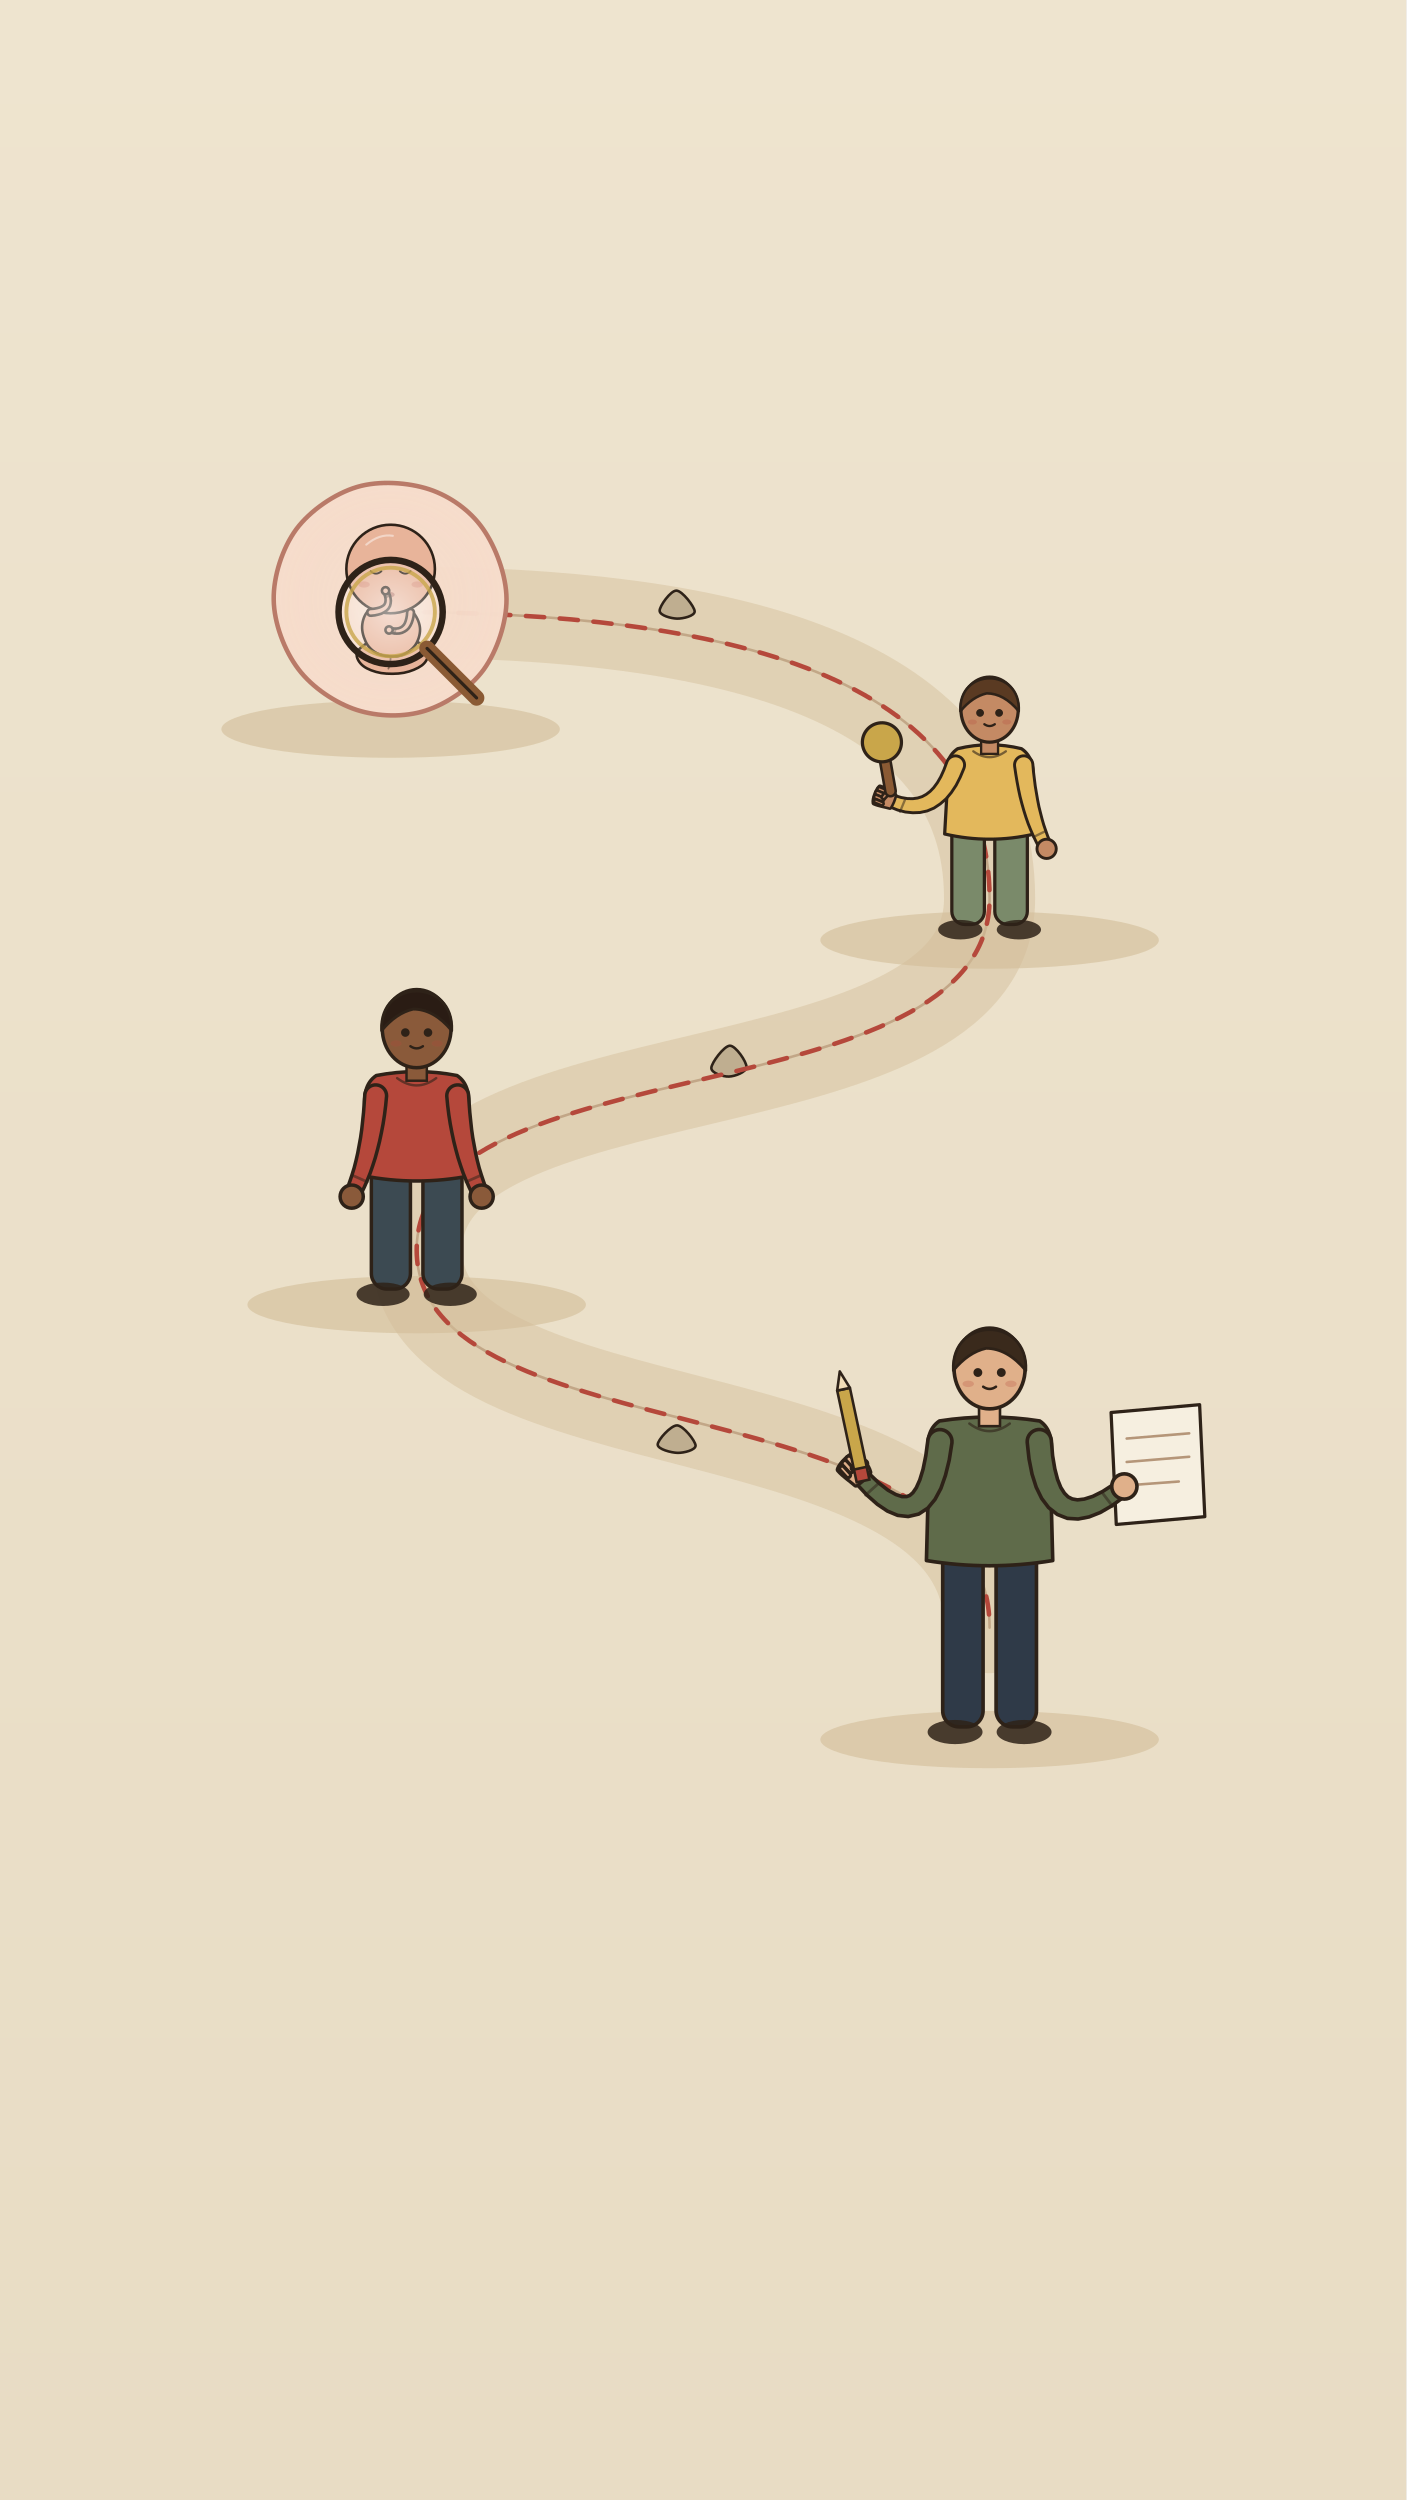
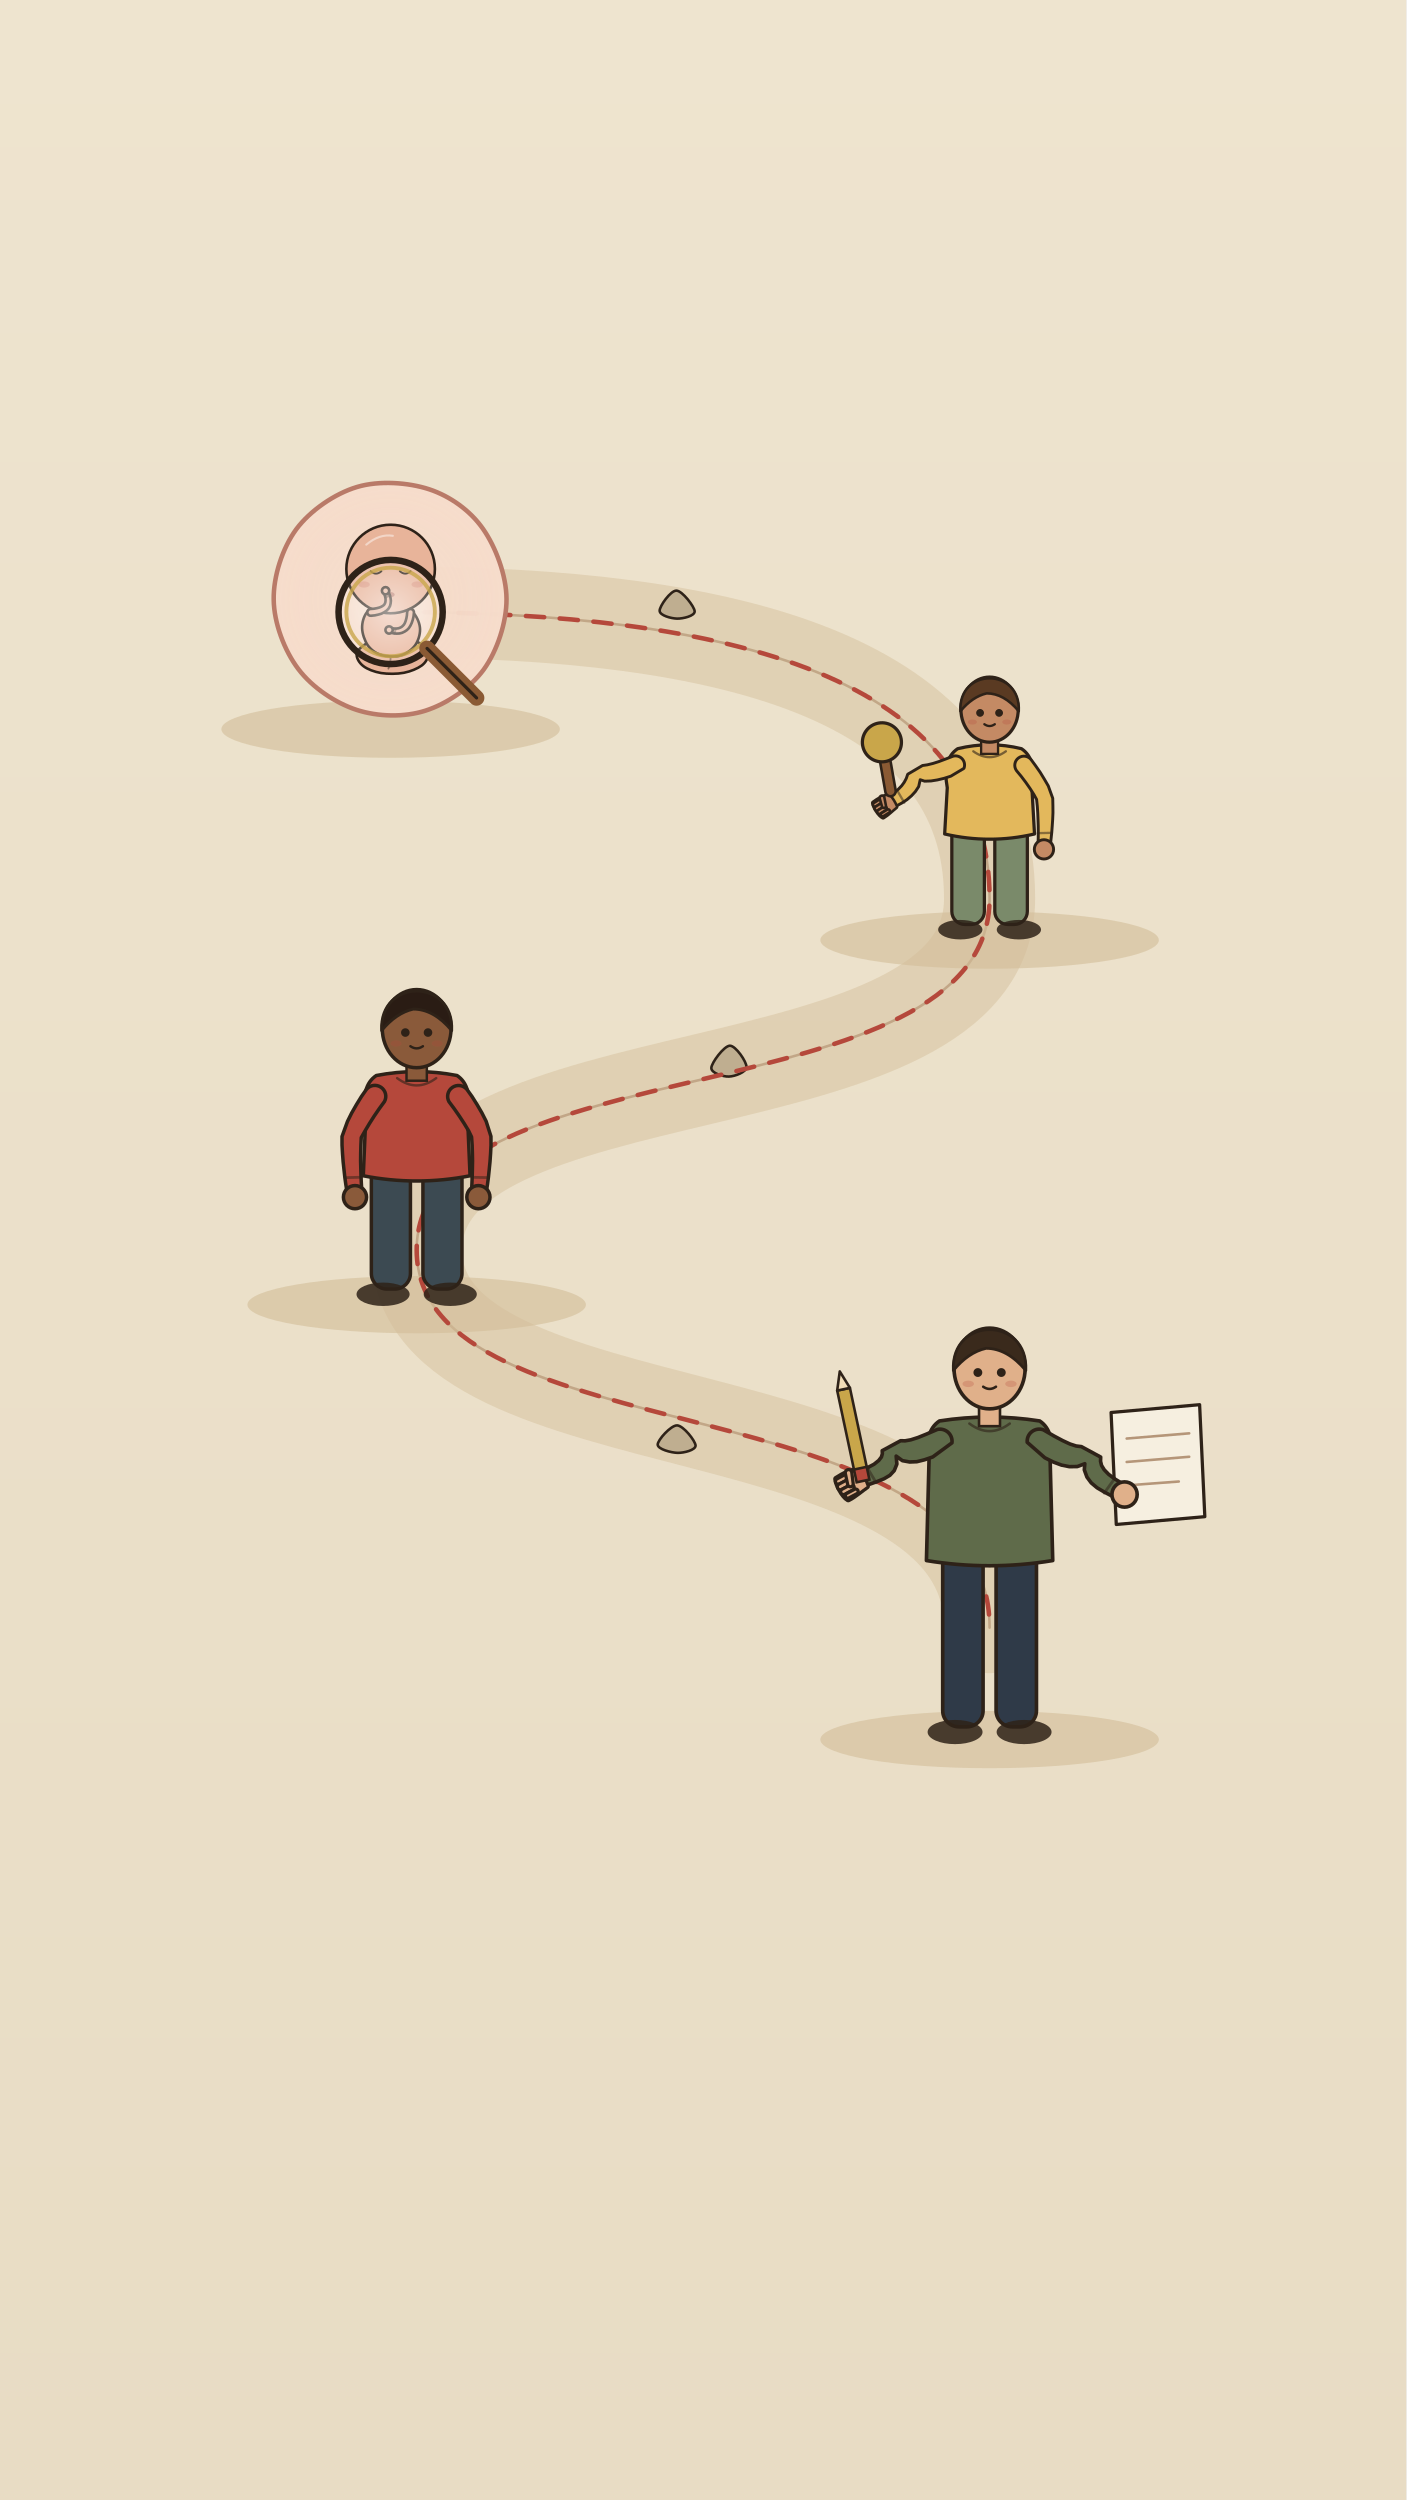
<svg xmlns="http://www.w3.org/2000/svg" viewBox="0 0 1080 1920" width="1080" height="1920">
  <defs>
    <linearGradient id="paper5" x1="0" y1="0" x2="0" y2="1">
      <stop offset="0" stop-color="#eee4cf" />
      <stop offset="1" stop-color="#e8dcc4" />
    </linearGradient>
    <radialGradient id="sac5">
      <stop offset="0" stop-color="#f6dccb" stop-opacity="1" />
      <stop offset=".5" stop-color="#f6dccb" stop-opacity="0.95" />
      <stop offset="1" stop-color="#f6dccb" stop-opacity="1" />
    </radialGradient>
    <radialGradient id="lens5">
      <stop offset="0" stop-color="#ffffff" stop-opacity="0.55" />
      <stop offset="1" stop-color="#ffffff" stop-opacity="0.15" />
    </radialGradient>
    <radialGradient id="spot5">
      <stop offset="0" stop-color="#f2c14e" stop-opacity="0.3" />
      <stop offset="1" stop-color="#f2c14e" stop-opacity="0" />
    </radialGradient>
  </defs>
  <rect id="bg-paper" width="1080" height="1920" fill="url(#paper5)" />
  <g id="bg-timeline-road">
    <path d="M300,470 C560,470 760,520 760,690 C760,860 320,800 320,960 C320,1120 760,1060 760,1250" fill="none" stroke="#d7c3a0" stroke-width="70" stroke-linecap="round" stroke-linejoin="round" opacity="0.55" />
    <path d="M300,470 C560,470 760,520 760,690 C760,860 320,800 320,960 C320,1120 760,1060 760,1250" fill="none" stroke="#8a5a34" stroke-width="2" stroke-linecap="round" stroke-linejoin="round" opacity="0.35" />
  </g>
  <ellipse cx="300" cy="560" rx="130" ry="22" fill="#d2bd98" opacity=".6" />
  <ellipse cx="760" cy="722" rx="130" ry="22" fill="#d2bd98" opacity=".6" />
  <ellipse cx="320" cy="1002" rx="130" ry="22" fill="#d2bd98" opacity=".6" />
  <ellipse cx="760" cy="1336" rx="130" ry="22" fill="#d2bd98" opacity=".6" />
  <g id="milestone-stones">
    <path d="M506.6,469.1 C506.5,465.5 515.0,453.5 519.5,453.6 C524.0,453.7 533.4,466.0 533.5,469.5 C533.6,473.1 524.5,475.2 520.0,475.1 C515.5,475.0 506.7,472.7 506.6,469.1Z" fill="#bfae90" stroke="#2e2218" stroke-width="2" stroke-linecap="round" stroke-linejoin="round" />
    <path d="M546.3,820.2 C546.4,816.2 556.0,803.3 560.5,803.1 C565.0,803.0 573.5,815.5 573.3,819.5 C573.2,823.4 564.3,826.7 559.8,826.8 C555.3,827.0 546.2,824.1 546.3,820.2Z" fill="#bfae90" stroke="#2e2218" stroke-width="2" stroke-linecap="round" stroke-linejoin="round" />
    <path d="M505.1,1109.5 C505.0,1106.0 515.2,1094.6 520.0,1094.7 C524.9,1094.9 534.1,1106.7 534.2,1110.2 C534.2,1113.7 525.2,1115.9 520.4,1115.8 C515.5,1115.7 505.2,1113.0 505.1,1109.5Z" fill="#bfae90" stroke="#2e2218" stroke-width="2" stroke-linecap="round" stroke-linejoin="round" />
  </g>
  <g id="mv-dash-route-line" data-speed="50">
    <path d="M300,470 C560,470 760,520 760,690 C760,860 320,800 320,960 C320,1120 760,1060 760,1250" fill="none" stroke="#b5483b" stroke-width="3.5" stroke-linecap="round" stroke-linejoin="round" stroke-dasharray="14 12" />
  </g>
  <g id="womb-bubble">
    <path d="M389.0,460.0 C389.1,478.0 381.8,499.9 371.5,514.2 C361.1,528.5 343.0,540.6 326.7,545.8 C310.5,551.0 290.2,550.5 273.9,545.2 C257.6,539.9 239.7,527.9 229.1,513.8 C218.4,499.7 210.4,478.4 210.2,460.5 C209.9,442.6 216.9,421.0 227.5,406.5 C238.2,392.1 257.1,379.1 274.2,374.0 C291.2,368.9 313.6,370.5 329.7,375.8 C345.9,381.2 361.1,392.1 370.9,406.1 C380.8,420.2 388.9,442.0 389.0,460.0Z" fill="url(#sac5)" stroke="#b97a68" stroke-width="3.5" stroke-linecap="round" stroke-linejoin="round" />
    <path d="M328.7,502.8 C328.7,505.5 327.0,508.8 323.9,511.1 C320.8,513.4 315.4,515.7 310.2,516.7 C305.0,517.7 297.9,517.7 292.7,516.9 C287.5,516.0 282.2,514.0 279.1,511.6 C275.9,509.2 273.8,505.5 273.9,502.7 C274.0,500.0 276.4,497.6 279.6,495.4 C282.7,493.1 287.7,490.2 292.8,489.3 C297.9,488.5 305.1,489.4 310.3,490.3 C315.4,491.2 320.7,492.7 323.8,494.8 C326.9,496.8 328.6,500.1 328.7,502.8Z" fill="#e8b49a" stroke="#2e2218" stroke-width="2.0" stroke-linecap="round" stroke-linejoin="round" />
    <path d="M298.3,494.8 q3.4,10.2 0,18.7" fill="none" stroke="#2e2218" stroke-width="1.4" stroke-linecap="round" stroke-linejoin="round" opacity="0.5" />
    <path d="M322.6,483.2 C322.7,487.4 321.1,492.5 318.6,495.9 C316.0,499.3 311.6,502.4 307.3,503.5 C302.9,504.7 296.6,504.2 292.4,502.9 C288.3,501.6 284.8,498.9 282.4,495.5 C280.1,492.1 278.2,486.6 278.1,482.4 C278.0,478.2 279.3,473.4 281.8,470.2 C284.3,466.9 289.0,464.2 293.1,463.0 C297.2,461.7 302.2,461.1 306.3,462.5 C310.4,463.8 315.1,467.6 317.9,471.1 C320.6,474.5 322.5,479.1 322.6,483.2Z" fill="#e8b49a" stroke="#2e2218" stroke-width="2.0" stroke-linecap="round" stroke-linejoin="round" />
    <circle cx="300.0" cy="437.0" r="34.0" fill="#e8b49a" stroke="#2e2218" stroke-width="2.0" />
    <path d="M281.3,418.3 q10.2,-8.5 20.4,-6.8" fill="none" stroke="#ffffff" stroke-width="1.6" stroke-linecap="round" stroke-linejoin="round" opacity="0.45" />
    <path d="M284.7,438.7 q4.1,3.7 8.2,0 M307.1,438.7 q4.1,3.7 8.2,0" fill="none" stroke="#2e2218" stroke-width="1.5" stroke-linecap="round" stroke-linejoin="round" />
    <ellipse cx="279.6" cy="448.9" rx="4.4" ry="2.4" fill="#b5483b" opacity=".22" />
    <ellipse cx="320.4" cy="448.9" rx="4.4" ry="2.4" fill="#b5483b" opacity=".22" />
    <ellipse cx="300.0" cy="456.7" rx="3.1" ry="2.0" fill="#b97a68" />
    <g data-amp="0">
      <path d="M312.7,470.0 L312.5,472.6 L312.1,474.8 L311.6,476.7 L311.0,478.3 L310.3,479.6 L309.4,480.6 L308.5,481.4 L307.4,482.0 L306.1,482.5 L304.5,482.7 L302.7,482.7 L300.6,482.4 A1.8,1.8 0 0 0 300.0,485.9 L302.3,486.4 L304.6,486.6 L306.8,486.5 L308.8,486.0 L310.7,485.1 L312.5,483.9 L314.0,482.4 L315.2,480.5 L316.2,478.4 L317.0,476.0 L317.6,473.4 L317.9,470.6 A2.6,2.6 0 0 0 312.7,470.0Z" fill="#e8b49a" stroke="#2e2218" stroke-width="2.04" stroke-linejoin="round" />
      <path d="M303.8,483.0 L303.0,486.8" stroke="#2e2218" stroke-width="1.63" stroke-linecap="round" opacity=".5" />
      <circle cx="298.8" cy="483.8" r="2.8" fill="#e8b49a" stroke="#2e2218" stroke-width="2.04" />
    </g>
    <g data-amp="0">
      <path d="M285.0,472.9 L287.9,472.6 L290.6,472.0 L293.0,471.3 L295.1,470.2 L297.0,468.9 L298.4,467.4 L299.5,465.5 L300.0,463.5 L300.2,461.4 L299.9,459.1 L299.3,456.8 L298.3,454.5 A1.8,1.8 0 0 0 295.0,455.7 L295.7,457.9 L296.1,459.8 L296.1,461.4 L295.9,462.7 L295.5,463.7 L294.9,464.6 L294.0,465.3 L292.8,466.0 L291.3,466.6 L289.4,467.1 L287.2,467.5 L284.4,467.7 A2.6,2.6 0 0 0 285.0,472.9Z" fill="#e8b49a" stroke="#2e2218" stroke-width="2.04" stroke-linejoin="round" />
      <path d="M299.7,457.3 L296.1,458.8" stroke="#2e2218" stroke-width="1.63" stroke-linecap="round" opacity=".5" />
      <circle cx="296.1" cy="453.7" r="2.8" fill="#e8b49a" stroke="#2e2218" stroke-width="2.04" />
    </g>
  </g>
  <g id="mv-breathe-person-toddler">
    <rect x="731.0" y="622.5" width="25.0" height="87.5" rx="10.0" fill="#7a8a6a" stroke="#2e2218" stroke-width="2.5" />
    <ellipse cx="737.5" cy="714.0" rx="17.0" ry="7.5" fill="#2e2218" opacity=".85" />
    <rect x="764.0" y="622.5" width="25.0" height="87.5" rx="10.0" fill="#7a8a6a" stroke="#2e2218" stroke-width="2.5" />
    <ellipse cx="782.5" cy="714.0" rx="17.0" ry="7.5" fill="#2e2218" opacity=".85" />
    <path d="M735.5,575.0 Q760.0,569.0 784.5,575.0 Q796.5,583.0 792.5,605.0 L794.5,640.5 Q760.0,648.5 725.5,640.5 L727.5,605.0 Q723.5,583.0 735.5,575.0Z" fill="#e3b85c" stroke="#2e2218" stroke-width="2.5" stroke-linecap="round" stroke-linejoin="round" />
    <rect x="753.5" y="566.0" width="13.0" height="13.0" fill="#c48a64" stroke="#2e2218" stroke-width="1.8" />
    <path d="M747.5,577.0 Q760.0,586.0 772.5,577.0" fill="none" stroke="#2e2218" stroke-width="1.8" stroke-linecap="round" stroke-linejoin="round" opacity="0.6" />
    <g id="head-person-toddler">
      <ellipse cx="760.0" cy="545.0" rx="22.0" ry="25.0" fill="#c48a64" stroke="#2e2218" stroke-width="2.5" />
      <path d="M737.6,546.2 C735.8,512.5 784.2,512.5 782.4,546.2 Q771.0,532.5 757.8,532.5 Q746.8,535.0 737.6,546.2Z" fill="#5a3a22" stroke="#2e2218" stroke-width="2.0" stroke-linecap="round" stroke-linejoin="round" />
      <g id="mv-blink-person-toddler-eyes">
        <circle cx="752.7" cy="547.5" r="3.0" fill="#2e2218" />
        <circle cx="767.3" cy="547.5" r="3.0" fill="#2e2218" />
      </g>
      <path d="M756.0,556.2 Q760.0,559.0 764.0,556.2" fill="none" stroke="#2e2218" stroke-width="1.8" stroke-linecap="round" stroke-linejoin="round" />
      <ellipse cx="746.8" cy="554.5" rx="3.5" ry="2.0" fill="#b5483b" opacity=".25" />
      <ellipse cx="773.2" cy="554.5" rx="3.5" ry="2.0" fill="#b5483b" opacity=".25" />
    </g>
    <g class="mv mv-limb-person-toddler-r-1" data-pivot="733.8 587.5">
-       <path d="M727.3,584.9 L724.9,591.3 L722.5,596.6 L719.9,601.1 L717.1,604.9 L714.3,607.8 L711.3,610.1 L708.2,611.8 L704.7,612.9 L701.0,613.4 L696.8,613.3 L692.2,612.5 L686.9,610.9 A4.8,4.8 0 0 0 683.7,619.8 L689.4,622.1 L695.2,623.6 L701.0,624.2 L706.6,624.0 L712.1,622.8 L717.3,620.6 L722.1,617.4 L726.6,613.5 L730.6,608.7 L734.3,603.1 L737.5,596.8 L740.3,590.1 A7.0,7.0 0 0 0 727.3,584.9Z" fill="#e3b85c" stroke="#2e2218" stroke-width="2.25" stroke-linejoin="round" />
-       <path d="M695.2,613.8 L691.2,623.4" stroke="#2e2218" stroke-width="1.80" stroke-linecap="round" opacity=".5" />
-       <g transform="translate(685.3 615.4) rotate(292.42) scale(13.500)">
+       <path d="M731.86,580.79 L725.99,583.05 L721.00,584.91 L716.48,586.34 L712.24,587.37 L708.49,587.92 L697.13,594.60 L696.04,597.79 L694.46,600.77 L692.48,603.47 L689.89,606.15 L686.65,608.77 L682.54,611.56 A4.80,4.80 0 0 0 687.97,619.25 L692.62,616.72 L696.60,614.12 L700.05,611.16 L703.00,607.94 L705.54,604.11 L706.72,598.82 L710.13,599.95 L715.05,599.77 L719.90,598.99 L724.99,597.78 L730.25,596.10 L740.30,590.10 A7.00,7.00 0 0 0 731.86,580.79 Z" fill="#e3b85c" stroke="#2e2218" stroke-width="2.25" stroke-linejoin="round" />
+       <path d="M689.33,607.56 L694.49,616.41" stroke="#2e2218" stroke-width="1.80" stroke-linecap="round" opacity=".5" />
+       <g transform="translate(685.34 615.38) rotate(238.23) scale(13.500)">
        <g fill="#2e2218" stroke="#2e2218" stroke-width="0.3" stroke-linejoin="round">
          <path d="M-0.370,0 C-0.111,0.04 0.111,0.04 0.370,0 C0.500,-0.25 0.510,-0.62 0.480,-0.960 C0.288,-1.050 -0.288,-1.050 -0.480,-0.920 C-0.490,-0.62 -0.390,-0.22 -0.370,0 Z" />
        </g>
        <g fill="#c48a64" stroke="none">
          <path d="M-0.370,0 C-0.111,0.04 0.111,0.04 0.370,0 C0.500,-0.25 0.510,-0.62 0.480,-0.960 C0.288,-1.050 -0.288,-1.050 -0.480,-0.920 C-0.490,-0.62 -0.390,-0.22 -0.370,0 Z" />
        </g>
        <path d="M0.237,-0.94 L0.237,-0.57 A0.118,0.118 0 0 0 0.473,-0.57 L0.473,-0.94 A0.118,0.118 0 0 0 0.237,-0.94 Z" fill="#c48a64" stroke="#2e2218" stroke-width="0.15" stroke-linejoin="round" />
        <path d="M-0.004,-0.97 L-0.004,-0.6 A0.124,0.124 0 0 0 0.244,-0.6 L0.244,-0.97 A0.124,0.124 0 0 0 -0.004,-0.97 Z" fill="#c48a64" stroke="#2e2218" stroke-width="0.15" stroke-linejoin="round" />
        <path d="M-0.238,-0.95 L-0.238,-0.58 A0.118,0.118 0 0 0 -0.002,-0.58 L-0.002,-0.95 A0.118,0.118 0 0 0 -0.238,-0.95 Z" fill="#c48a64" stroke="#2e2218" stroke-width="0.15" stroke-linejoin="round" />
        <path d="M-0.452,-0.87 L-0.452,-0.5 A0.102,0.102 0 0 0 -0.248,-0.5 L-0.248,-0.87 A0.102,0.102 0 0 0 -0.452,-0.87 Z" fill="#c48a64" stroke="#2e2218" stroke-width="0.15" stroke-linejoin="round" />
        <path d="M0.513,-0.528 L0.056,-0.659 A0.115,0.115 0 0 0 -0.016,-0.441 L0.427,-0.272 A0.135,0.135 0 0 0 0.513,-0.528 Z" fill="#c48a64" stroke="#2e2218" stroke-width="0.15" stroke-linejoin="round" />
      </g>
    </g>
    <g class="mv mv-limb-person-toddler-l-1" data-pivot="786.2 587.5">
-       <path d="M779.2,588.3 L780.1,594.4 L781.1,600.4 L782.2,606.2 L783.4,611.8 L784.8,617.2 L786.3,622.5 L787.9,627.6 L789.6,632.5 L791.5,637.2 L793.5,641.8 L795.6,646.2 L797.7,650.3 A4.8,4.8 0 0 0 806.3,646.2 L804.6,642.1 L803.1,637.9 L801.6,633.5 L800.3,629.0 L799.1,624.3 L797.9,619.5 L796.9,614.4 L796.0,609.2 L795.1,603.9 L794.4,598.3 L793.7,592.6 L793.2,586.7 A7.0,7.0 0 0 0 779.2,588.3Z" fill="#e3b85c" stroke="#2e2218" stroke-width="2.25" stroke-linejoin="round" />
-       <path d="M793.6,642.9 L802.9,638.3" stroke="#2e2218" stroke-width="1.80" stroke-linecap="round" opacity=".5" />
-       <circle cx="803.8" cy="651.9" r="7.4" fill="#c48a64" stroke="#2e2218" stroke-width="2.25" />
+       <path d="M780.73,591.94 L784.40,596.36 L787.86,600.94 L791.07,605.54 L794.00,610.14 L796.11,613.98 L796.65,619.27 L796.99,624.37 L797.19,629.32 L797.35,634.10 L797.39,638.86 L797.36,643.49 L797.25,647.90 A4.80,4.80 0 0 0 806.75,648.60 L807.24,643.99 L807.74,639.34 L808.11,634.42 L808.45,629.43 L808.67,624.21 L808.63,618.85 L808.51,613.10 L805.07,603.57 L802.09,598.45 L798.90,593.21 L795.36,588.13 L792.01,583.56 A7.00,7.00 0 0 0 780.73,591.94 Z" fill="#e3b85c" stroke="#2e2218" stroke-width="2.25" stroke-linejoin="round" />
+       <path d="M797.02,639.86 L807.39,639.62" stroke="#2e2218" stroke-width="1.80" stroke-linecap="round" opacity=".5" />
+       <circle cx="801.76" cy="652.31" r="7.4" fill="#c48a64" stroke="#2e2218" stroke-width="2.25" />
    </g>
    <g transform="translate(685.3 615.4) rotate(-10.0)">
      <rect x="-4" y="-34" width="8" height="30" rx="4" fill="#8a5a34" stroke="#2e2218" stroke-width="2" />
      <circle cx="0" cy="-46" r="15" fill="#c9a64a" stroke="#2e2218" stroke-width="2.5" />
    </g>
  </g>
  <g id="mv-breathe-person-child">
    <rect x="285.2" y="885.0" width="30.0" height="105.0" rx="12.0" fill="#3c4a52" stroke="#2e2218" stroke-width="2.7" />
    <ellipse cx="294.2" cy="994.0" rx="20.4" ry="9.0" fill="#2e2218" opacity=".85" />
    <rect x="324.8" y="885.0" width="30.0" height="105.0" rx="12.0" fill="#3c4a52" stroke="#2e2218" stroke-width="2.7" />
    <ellipse cx="345.8" cy="994.0" rx="20.4" ry="9.0" fill="#2e2218" opacity=".85" />
    <path d="M289.0,826.0 Q320.0,820.0 351.0,826.0 Q363.0,834.0 359.0,856.0 L361.0,903.0 Q320.0,911.0 279.0,903.0 L281.0,856.0 Q277.0,834.0 289.0,826.0Z" fill="#b5483b" stroke="#2e2218" stroke-width="2.7" stroke-linecap="round" stroke-linejoin="round" />
    <rect x="312.2" y="816.0" width="15.6" height="14.0" fill="#8a5a3a" stroke="#2e2218" stroke-width="1.9" />
    <path d="M305.0,828.0 Q320.0,839.2 335.0,828.0" fill="none" stroke="#2e2218" stroke-width="1.9" stroke-linecap="round" stroke-linejoin="round" opacity="0.6" />
    <g id="head-person-child">
      <ellipse cx="320.0" cy="790.0" rx="26.4" ry="30.0" fill="#8a5a3a" stroke="#2e2218" stroke-width="2.7" />
      <path d="M293.1,791.5 C291.0,751.0 349.0,751.0 346.9,791.5 Q333.2,775.0 317.4,775.0 Q304.2,778.0 293.1,791.5Z" fill="#2a1c14" stroke="#2e2218" stroke-width="2.2" stroke-linecap="round" stroke-linejoin="round" />
      <g id="mv-blink-person-child-eyes">
        <circle cx="311.3" cy="793.0" r="3.3" fill="#2e2218" />
        <circle cx="328.7" cy="793.0" r="3.3" fill="#2e2218" />
      </g>
      <path d="M315.2,803.5 Q320.0,806.8 324.8,803.5" fill="none" stroke="#2e2218" stroke-width="1.9" stroke-linecap="round" stroke-linejoin="round" />
      <ellipse cx="304.2" cy="801.4" rx="4.2" ry="2.4" fill="#b5483b" opacity=".25" />
      <ellipse cx="335.8" cy="801.4" rx="4.2" ry="2.4" fill="#b5483b" opacity=".25" />
    </g>
    <g class="mv mv-limb-person-child-r-1" data-pivot="288.6 841.0">
-       <path d="M280.2,840.3 L279.7,847.5 L279.2,854.3 L278.5,861.0 L277.8,867.5 L276.9,873.8 L275.8,879.8 L274.7,885.7 L273.4,891.4 L272.0,896.9 L270.4,902.1 L268.7,907.2 L266.9,912.3 A5.7,5.7 0 0 0 277.4,916.7 L279.8,911.7 L282.1,906.4 L284.3,900.9 L286.3,895.1 L288.2,889.2 L289.9,883.0 L291.5,876.6 L292.9,870.0 L294.2,863.2 L295.3,856.2 L296.2,849.0 L296.9,841.7 A8.4,8.4 0 0 0 280.2,840.3Z" fill="#b5483b" stroke="#2e2218" stroke-width="2.70" stroke-linejoin="round" />
-       <path d="M270.6,902.6 L282.1,907.7" stroke="#2e2218" stroke-width="2.16" stroke-linecap="round" opacity=".5" />
-       <circle cx="270.1" cy="919.0" r="8.9" fill="#8a5a3a" stroke="#2e2218" stroke-width="2.70" />
+       <path d="M281.49,836.53 L277.51,842.23 L273.66,848.51 L270.03,854.87 L266.85,861.31 L262.67,872.83 L262.68,879.50 L263.05,886.00 L263.53,892.28 L264.18,898.31 L264.81,904.06 L265.58,909.65 L266.50,915.22 A5.70,5.70 0 0 0 277.80,913.78 L277.50,908.47 L277.24,902.99 L277.08,897.37 L276.93,891.58 L277.00,885.64 L277.16,879.49 L277.43,873.68 L280.37,868.51 L283.76,862.82 L287.37,857.16 L291.23,851.51 L295.26,846.00 A8.40,8.40 0 0 0 281.49,836.53 Z" fill="#b5483b" stroke="#2e2218" stroke-width="2.70" stroke-linejoin="round" />
+       <path d="M265.21,904.43 L277.79,904.12" stroke="#2e2218" stroke-width="2.16" stroke-linecap="round" opacity=".5" />
+       <circle cx="272.63" cy="919.42" r="8.9" fill="#8a5a3a" stroke="#2e2218" stroke-width="2.70" />
    </g>
    <g class="mv mv-limb-person-child-l-1" data-pivot="351.4 841.0">
-       <path d="M343.1,841.7 L343.8,849.0 L344.7,856.2 L345.8,863.2 L347.1,870.0 L348.5,876.6 L350.1,883.0 L351.8,889.2 L353.7,895.1 L355.7,900.9 L357.9,906.4 L360.2,911.7 L362.6,916.7 A5.7,5.7 0 0 0 373.1,912.3 L371.3,907.2 L369.6,902.1 L368.0,896.9 L366.6,891.4 L365.3,885.7 L364.2,879.8 L363.1,873.8 L362.2,867.5 L361.5,861.0 L360.8,854.3 L360.3,847.5 L359.8,840.3 A8.4,8.4 0 0 0 343.1,841.7Z" fill="#b5483b" stroke="#2e2218" stroke-width="2.70" stroke-linejoin="round" />
-       <path d="M357.9,907.7 L369.4,902.6" stroke="#2e2218" stroke-width="2.16" stroke-linecap="round" opacity=".5" />
-       <circle cx="369.9" cy="919.0" r="8.9" fill="#8a5a3a" stroke="#2e2218" stroke-width="2.70" />
+       <path d="M344.79,846.06 L348.86,851.54 L352.78,857.16 L356.45,862.79 L359.88,868.43 L362.17,873.21 L362.62,879.56 L362.81,885.70 L362.92,891.63 L362.81,897.41 L362.69,903.03 L362.46,908.51 L362.20,913.81 A5.70,5.70 0 0 0 373.50,915.19 L374.39,909.61 L375.12,904.02 L375.72,898.27 L376.32,892.24 L376.76,885.97 L377.09,879.48 L377.04,872.72 L373.35,861.13 L370.10,854.71 L366.41,848.37 L362.50,842.13 L358.50,836.53 A8.40,8.40 0 0 0 344.79,846.06 Z" fill="#b5483b" stroke="#2e2218" stroke-width="2.70" stroke-linejoin="round" />
+       <path d="M362.15,904.16 L374.73,904.39" stroke="#2e2218" stroke-width="2.16" stroke-linecap="round" opacity=".5" />
+       <circle cx="367.41" cy="919.42" r="8.9" fill="#8a5a3a" stroke="#2e2218" stroke-width="2.70" />
    </g>
  </g>
  <g id="mv-breathe-person-teen">
    <g id="notebook">
      <path d="M853.3,1084.8 L921.3,1078.8 L925.3,1164.8 L857.3,1170.8Z" fill="#f6efe0" stroke="#2e2218" stroke-width="2.5" stroke-linecap="round" stroke-linejoin="round" />
      <path d="M865.3,1104.8 l48,-4 M865.3,1122.8 l48,-4 M865.3,1140.8 l40,-3" fill="none" stroke="#8a5a34" stroke-width="2" stroke-linecap="round" stroke-linejoin="round" opacity="0.6" />
    </g>
    <rect x="724.0" y="1180.5" width="31.0" height="145.7" rx="12.4" fill="#2f3a48" stroke="#2e2218" stroke-width="2.8" />
    <ellipse cx="733.5" cy="1330.2" rx="21.1" ry="9.3" fill="#2e2218" opacity=".85" />
    <rect x="765.0" y="1180.5" width="31.0" height="145.7" rx="12.4" fill="#2f3a48" stroke="#2e2218" stroke-width="2.8" />
    <ellipse cx="786.5" cy="1330.2" rx="21.1" ry="9.3" fill="#2e2218" opacity=".85" />
    <path d="M721.5,1091.3 Q760.0,1085.3 798.5,1091.3 Q810.5,1099.3 806.5,1121.3 L808.5,1198.5 Q760.0,1206.5 711.5,1198.5 L713.5,1121.3 Q709.5,1099.3 721.5,1091.3Z" fill="#5f6b4a" stroke="#2e2218" stroke-width="2.8" stroke-linecap="round" stroke-linejoin="round" />
    <rect x="751.9" y="1078.0" width="16.1" height="17.3" fill="#e0b08a" stroke="#2e2218" stroke-width="2.0" />
    <path d="M744.5,1093.3 Q760.0,1104.9 775.5,1093.3" fill="none" stroke="#2e2218" stroke-width="2.0" stroke-linecap="round" stroke-linejoin="round" opacity="0.6" />
    <g id="head-person-teen">
      <ellipse cx="760.0" cy="1051.0" rx="27.3" ry="31.0" fill="#e0b08a" stroke="#2e2218" stroke-width="2.8" />
      <path d="M732.2,1052.5 C730.0,1010.7 790.0,1010.7 787.8,1052.5 Q773.6,1035.5 757.3,1035.5 Q743.6,1038.6 732.2,1052.5Z" fill="#3a2a1c" stroke="#2e2218" stroke-width="2.2" stroke-linecap="round" stroke-linejoin="round" />
      <g id="mv-blink-person-teen-eyes">
        <circle cx="751.0" cy="1054.1" r="3.4" fill="#2e2218" />
        <circle cx="769.0" cy="1054.1" r="3.4" fill="#2e2218" />
      </g>
      <path d="M755.1,1065.0 Q760.0,1068.4 764.9,1065.0" fill="none" stroke="#2e2218" stroke-width="2.0" stroke-linecap="round" stroke-linejoin="round" />
      <ellipse cx="743.6" cy="1062.8" rx="4.4" ry="2.5" fill="#b5483b" opacity=".25" />
      <ellipse cx="776.4" cy="1062.8" rx="4.4" ry="2.5" fill="#b5483b" opacity=".25" />
    </g>
    <g class="mv mv-limb-person-teen-r-1" data-pivot="721.9 1106.8">
-       <path d="M712.7,1105.5 L711.0,1118.1 L708.9,1128.4 L706.4,1136.6 L703.7,1142.6 L701.1,1146.4 L698.7,1148.5 L696.2,1149.4 L692.8,1149.4 L688.0,1147.8 L681.9,1144.4 L674.8,1138.8 L666.8,1131.1 A6.2,6.2 0 0 0 657.9,1139.7 L665.9,1148.3 L673.8,1155.3 L681.5,1160.5 L689.4,1163.8 L697.5,1164.7 L705.6,1162.8 L712.6,1158.2 L718.1,1151.5 L722.6,1143.1 L726.1,1133.1 L729.0,1121.4 L731.1,1108.1 A9.3,9.3 0 0 0 712.7,1105.5Z" fill="#5f6b4a" stroke="#2e2218" stroke-width="2.79" stroke-linejoin="round" />
-       <path d="M674.9,1139.1 L664.8,1148.2" stroke="#2e2218" stroke-width="2.23" stroke-linecap="round" opacity=".5" />
-       <g transform="translate(662.4 1135.4) rotate(317.76) scale(18.600)">
+       <path d="M719.84,1097.82 L711.67,1101.33 L704.98,1104.03 L699.46,1105.79 L695.02,1106.57 L691.68,1106.47 L677.53,1114.12 L677.64,1116.46 L676.93,1118.97 L674.82,1121.69 L671.23,1124.56 L665.92,1127.36 L658.89,1130.42 A6.20,6.20 0 0 0 665.42,1140.77 L673.02,1138.06 L678.91,1135.70 L683.46,1133.02 L686.77,1129.45 L688.80,1124.41 L688.26,1118.29 L693.05,1121.79 L698.64,1122.80 L704.13,1122.58 L709.91,1121.15 L716.39,1118.91 L731.10,1108.10 A9.30,9.30 0 0 0 719.84,1097.82 Z" fill="#5f6b4a" stroke="#2e2218" stroke-width="2.79" stroke-linejoin="round" />
+       <path d="M666.17,1127.42 L672.92,1138.79" stroke="#2e2218" stroke-width="2.23" stroke-linecap="round" opacity=".5" />
+       <g transform="translate(662.35 1135.36) rotate(242.00) scale(18.600)">
        <g fill="#2e2218" stroke="#2e2218" stroke-width="0.27" stroke-linejoin="round">
          <path d="M-0.370,0 C-0.111,0.04 0.111,0.04 0.370,0 C0.500,-0.25 0.510,-0.62 0.480,-0.960 C0.288,-1.050 -0.288,-1.050 -0.480,-0.920 C-0.490,-0.62 -0.390,-0.22 -0.370,0 Z" />
        </g>
        <g fill="#e0b08a" stroke="none">
          <path d="M-0.370,0 C-0.111,0.04 0.111,0.04 0.370,0 C0.500,-0.25 0.510,-0.62 0.480,-0.960 C0.288,-1.050 -0.288,-1.050 -0.480,-0.920 C-0.490,-0.62 -0.390,-0.22 -0.370,0 Z" />
        </g>
        <path d="M0.237,-0.94 L0.237,-0.57 A0.118,0.118 0 0 0 0.473,-0.57 L0.473,-0.94 A0.118,0.118 0 0 0 0.237,-0.94 Z" fill="#e0b08a" stroke="#2e2218" stroke-width="0.135" stroke-linejoin="round" />
        <path d="M-0.004,-0.97 L-0.004,-0.6 A0.124,0.124 0 0 0 0.244,-0.6 L0.244,-0.97 A0.124,0.124 0 0 0 -0.004,-0.97 Z" fill="#e0b08a" stroke="#2e2218" stroke-width="0.135" stroke-linejoin="round" />
        <path d="M-0.238,-0.95 L-0.238,-0.58 A0.118,0.118 0 0 0 -0.002,-0.58 L-0.002,-0.95 A0.118,0.118 0 0 0 -0.238,-0.95 Z" fill="#e0b08a" stroke="#2e2218" stroke-width="0.135" stroke-linejoin="round" />
        <path d="M-0.452,-0.87 L-0.452,-0.5 A0.102,0.102 0 0 0 -0.248,-0.5 L-0.248,-0.87 A0.102,0.102 0 0 0 -0.452,-0.87 Z" fill="#e0b08a" stroke="#2e2218" stroke-width="0.135" stroke-linejoin="round" />
        <path d="M0.513,-0.528 L0.056,-0.659 A0.115,0.115 0 0 0 -0.016,-0.441 L0.427,-0.272 A0.135,0.135 0 0 0 0.513,-0.528 Z" fill="#e0b08a" stroke="#2e2218" stroke-width="0.135" stroke-linejoin="round" />
      </g>
    </g>
    <g class="mv mv-limb-person-teen-l-1" data-pivot="798.1 1106.8">
-       <path d="M788.9,1107.7 L790.3,1120.5 L792.6,1132.1 L795.8,1142.2 L800.0,1150.8 L805.3,1157.8 L812.0,1163.1 L819.7,1166.1 L828.0,1166.6 L836.4,1165.0 L845.0,1161.6 L853.8,1156.5 L862.8,1149.9 A6.2,6.2 0 0 0 855.7,1139.7 L846.9,1145.4 L839.3,1149.2 L832.7,1151.3 L827.5,1151.9 L823.5,1151.2 L820.3,1149.6 L817.5,1146.8 L814.7,1142.4 L812.2,1136.2 L810.1,1128.1 L808.4,1118.0 L807.4,1105.9 A9.3,9.3 0 0 0 788.9,1107.7Z" fill="#5f6b4a" stroke="#2e2218" stroke-width="2.79" stroke-linejoin="round" />
-       <path d="M854.5,1156.9 L846.3,1146.1" stroke="#2e2218" stroke-width="2.23" stroke-linecap="round" opacity=".5" />
-       <circle cx="863.5" cy="1141.6" r="9.7" fill="#e0b08a" stroke="#2e2218" stroke-width="2.79" />
+       <path d="M788.90,1107.70 L802.43,1119.58 L809.11,1122.90 L815.30,1125.21 L821.32,1126.40 L827.39,1126.31 L833.14,1124.13 L832.75,1128.85 L834.77,1134.40 L838.07,1138.85 L842.55,1142.61 L848.26,1145.97 L855.58,1149.81 A6.20,6.20 0 0 0 863.19,1140.13 L856.50,1136.04 L851.50,1132.35 L848.02,1128.76 L845.98,1125.44 L845.21,1122.23 L845.31,1119.04 L830.50,1111.00 L826.49,1110.53 L821.76,1109.00 L816.11,1106.38 L809.38,1102.80 L801.35,1098.12 A9.30,9.30 0 0 0 788.90,1107.70 Z" fill="#5f6b4a" stroke="#2e2218" stroke-width="2.79" stroke-linejoin="round" />
+       <path d="M848.04,1146.66 L855.76,1135.91" stroke="#2e2218" stroke-width="2.23" stroke-linecap="round" opacity=".5" />
+       <circle cx="863.66" cy="1147.78" r="9.7" fill="#e0b08a" stroke="#2e2218" stroke-width="2.79" />
    </g>
    <g id="pencil">
      <g transform="translate(662.4 1135.4) rotate(-12.0)">
        <path d="M-5,-6 L-5,-70 L5,-70 L5,-6Z" fill="#c9a64a" stroke="#2e2218" stroke-width="2" stroke-linecap="round" stroke-linejoin="round" />
        <path d="M-5,-70 L0,-84 L5,-70Z" fill="#f1dcb6" stroke="#2e2218" stroke-width="2" stroke-linecap="round" stroke-linejoin="round" />
        <rect x="-5" y="-8" width="10" height="10" fill="#b5483b" stroke="#2e2218" stroke-width="2" />
      </g>
    </g>
  </g>
  <g id="mv-path-tracking-magnifier" data-path="M300,470 C560,470 760,520 760,690 C760,860 320,800 320,960 C320,1120 760,1060 760,1250" data-dur="3.6" data-delay=".5" data-rot="0">
    <circle cx="300" cy="470" r="40" fill="url(#lens5)" stroke="#2e2218" stroke-width="5" />
    <circle cx="300" cy="470" r="34" fill="none" stroke="#c9a64a" stroke-width="3" opacity=".8" />
    <path d="M328,498 L366,536" fill="none" stroke="#8a5a34" stroke-width="12" stroke-linecap="round" stroke-linejoin="round" />
    <path d="M328,498 L366,536" fill="none" stroke="#2e2218" stroke-width="2.5" stroke-linecap="round" stroke-linejoin="round" />
  </g>
</svg>
